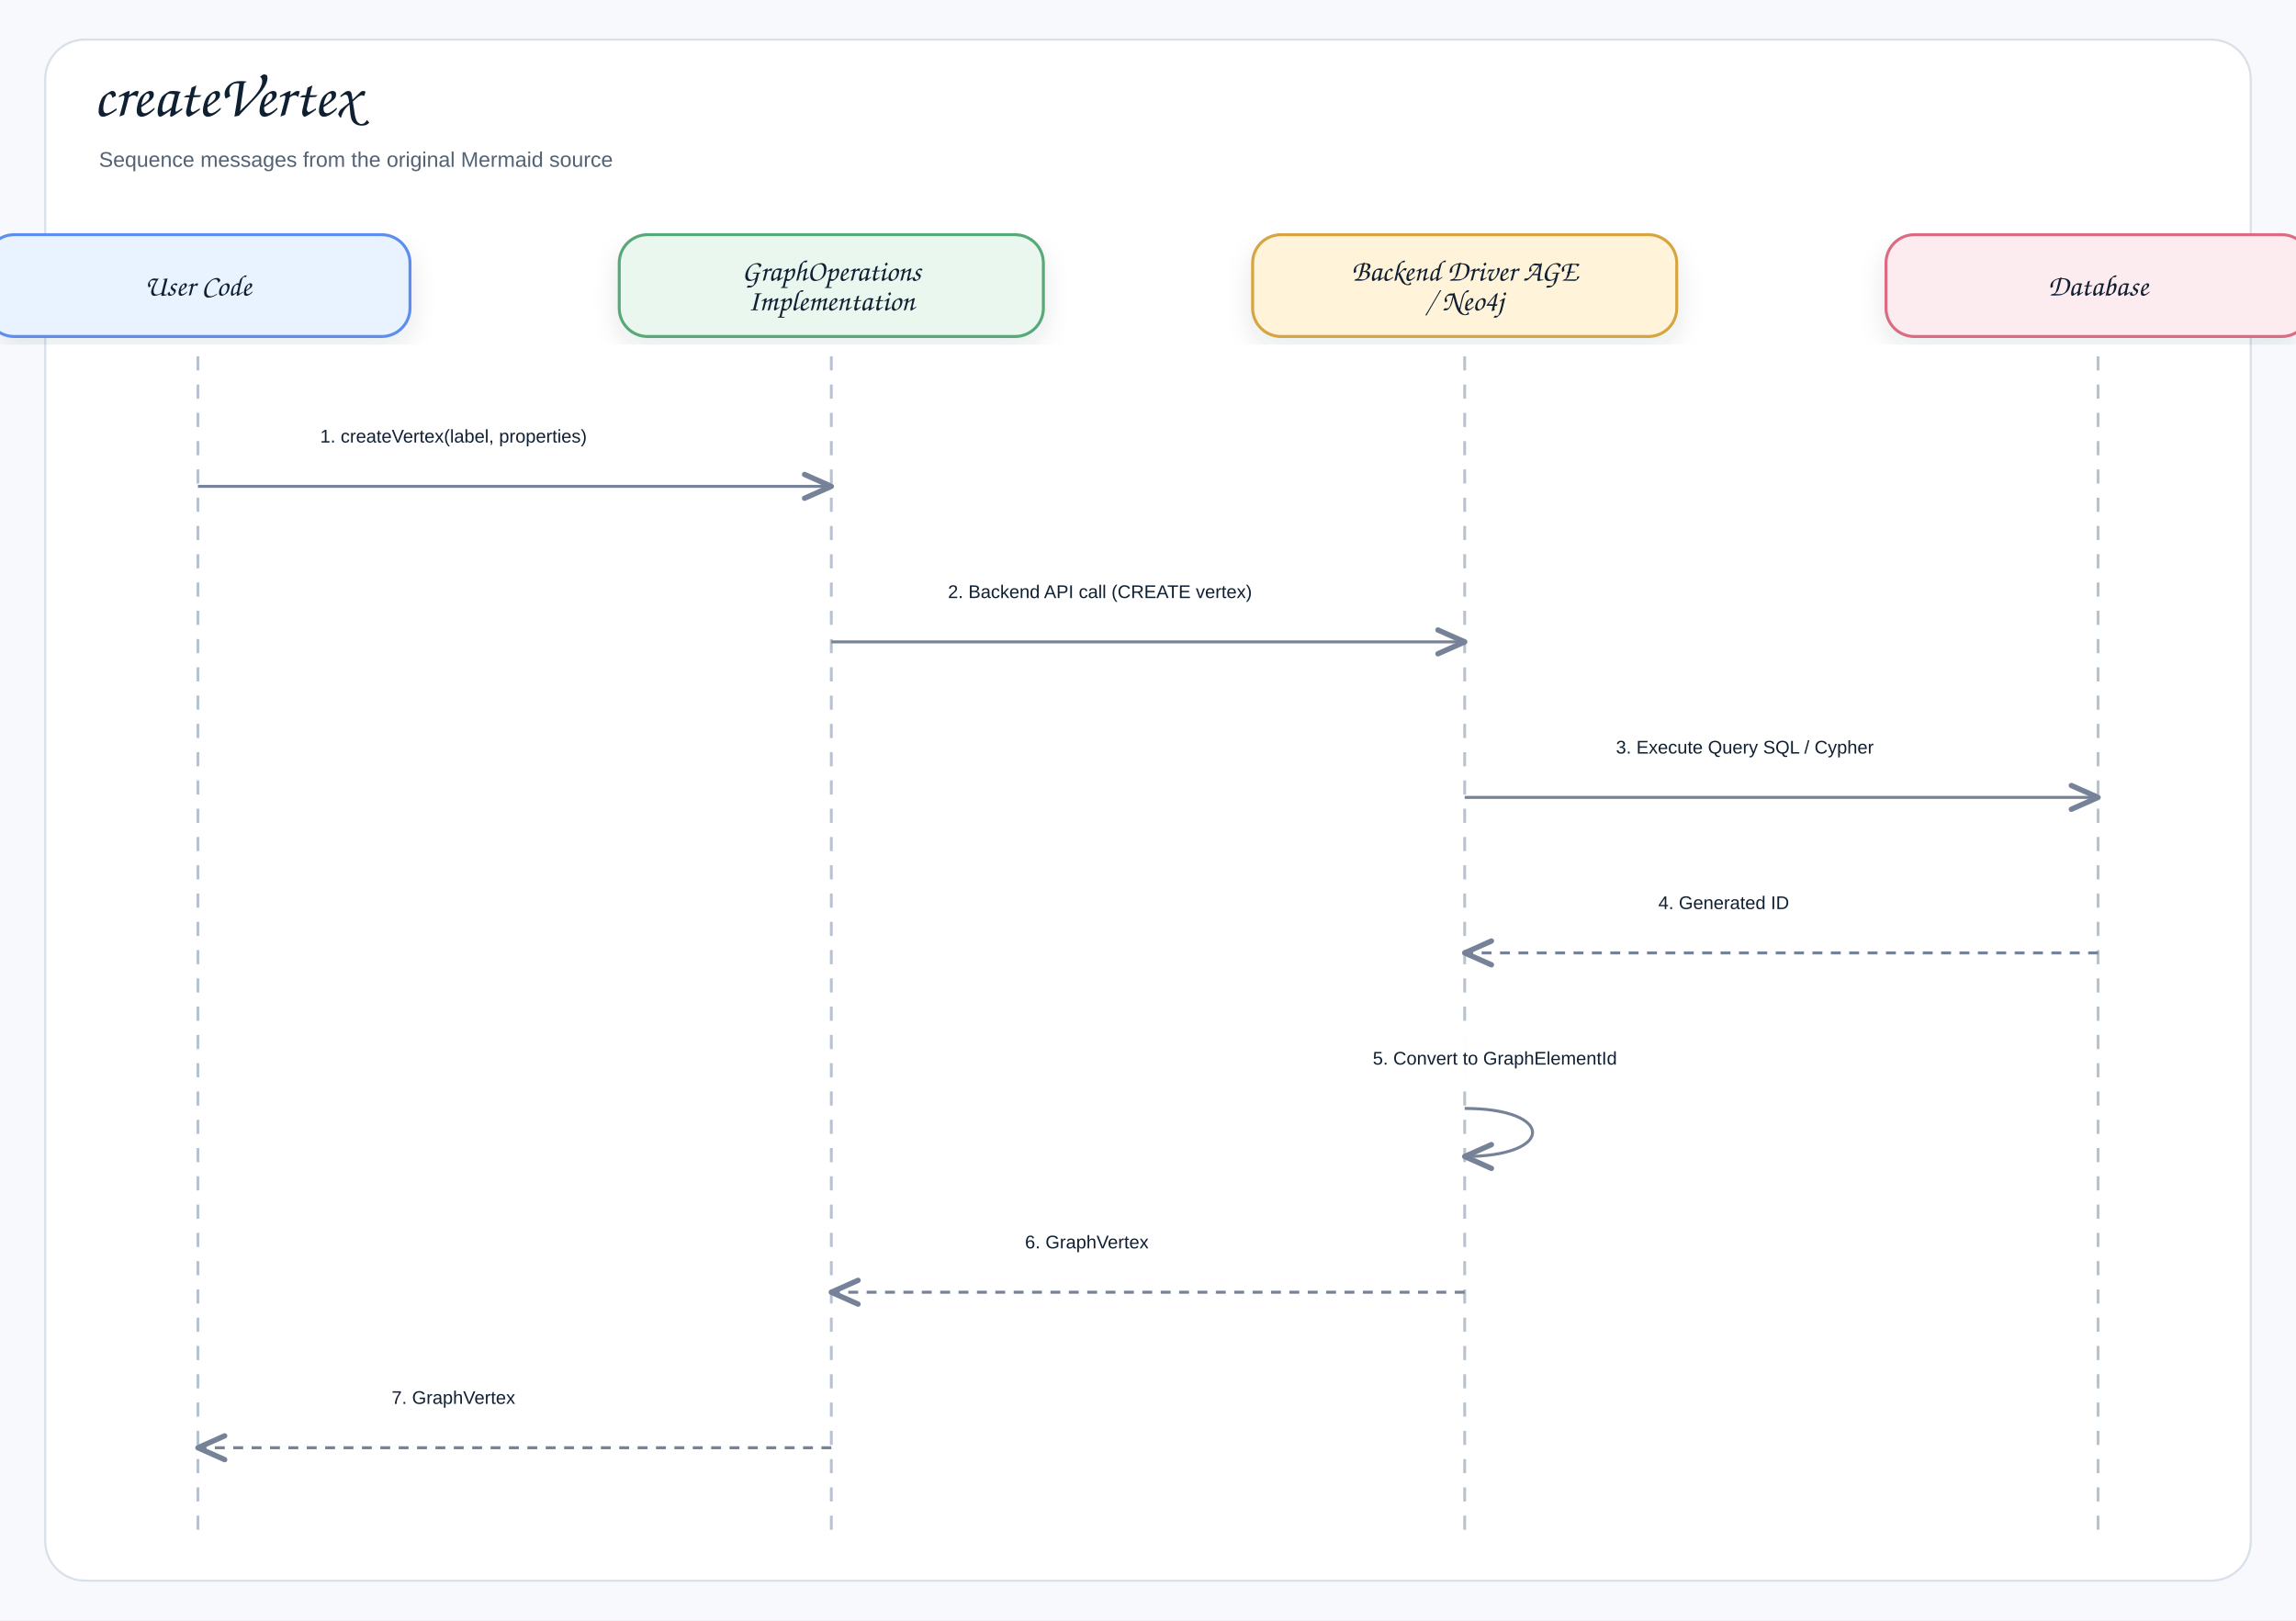
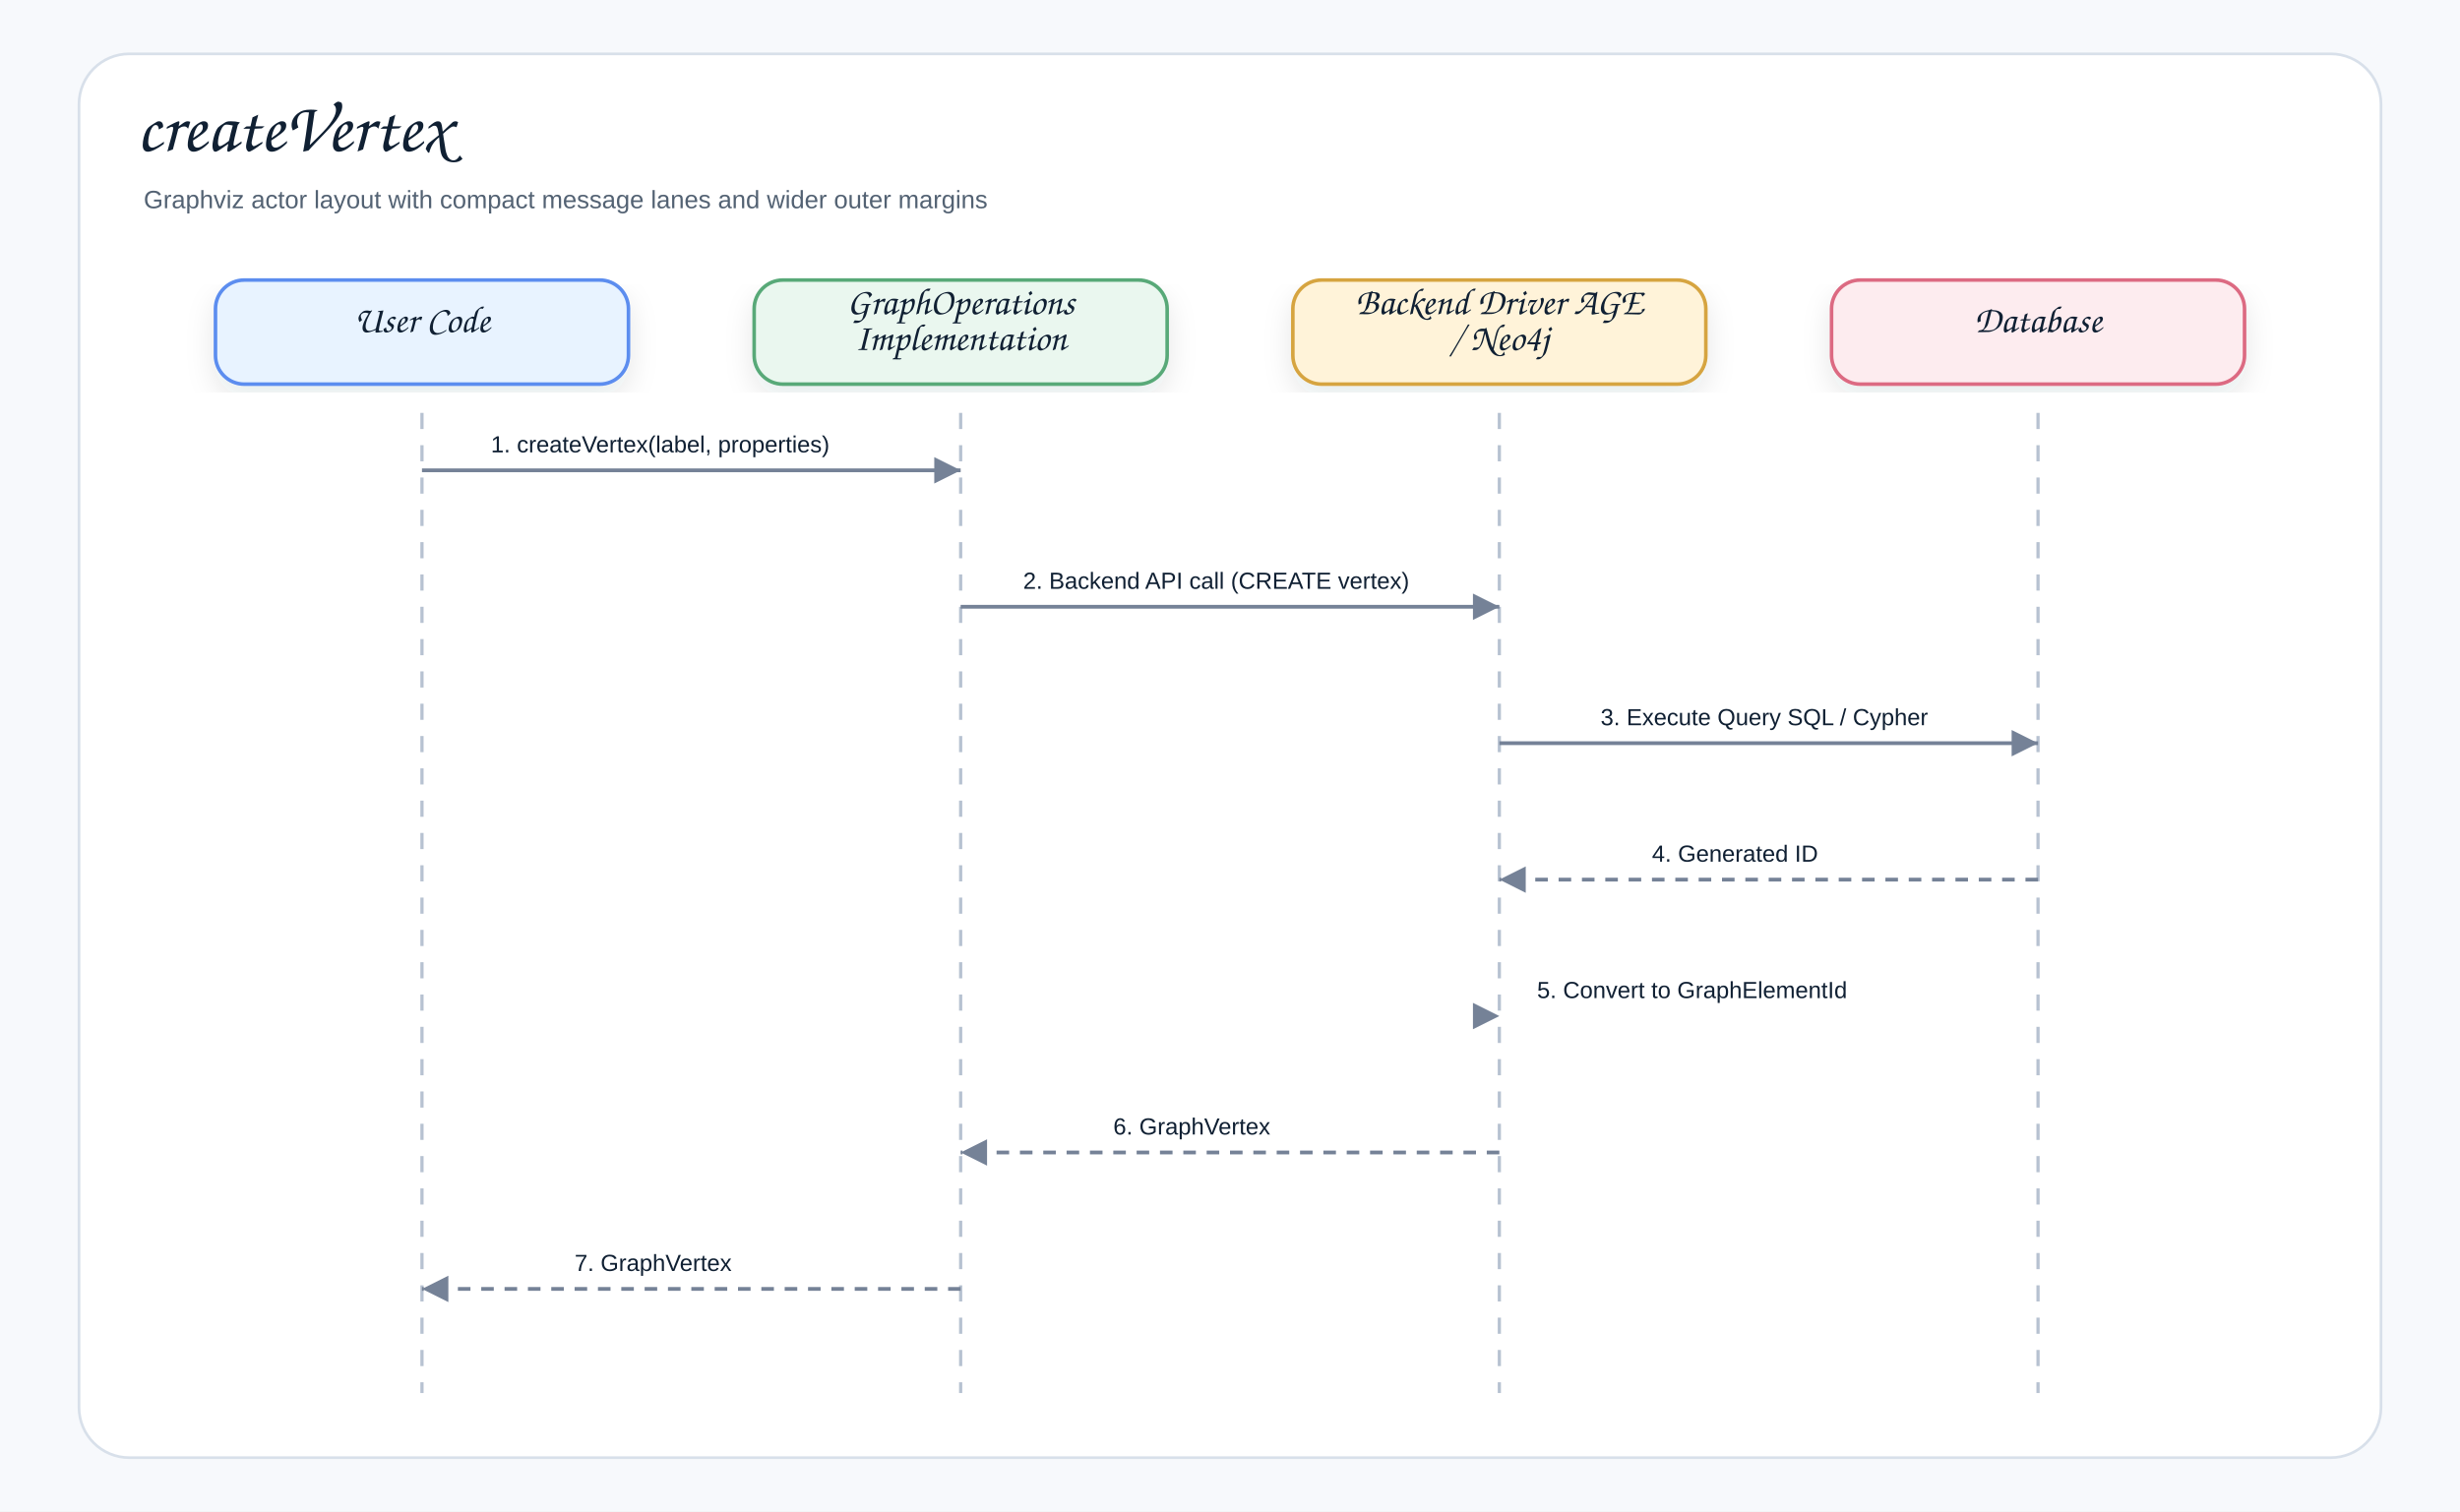
- <svg xmlns="http://www.w3.org/2000/svg" width="1624" height="1146" viewBox="0 0 1624 1146" role="img" aria-label="createVertex">
+ <svg xmlns="http://www.w3.org/2000/svg" width="1370" height="842" viewBox="0 0 1370 842" role="img" aria-label="createVertex">
  <defs>
    <filter id="shadow" x="-8%" y="-8%" width="116%" height="116%">
-       <feDropShadow dx="0" dy="8" stdDeviation="9" flood-color="#1f2937" flood-opacity="0.10" />
+       <feDropShadow dx="0" dy="7" stdDeviation="8" flood-color="#1f2937" flood-opacity="0.10" />
    </filter>
-     <marker id="openArrow" markerWidth="12" markerHeight="10" refX="10" refY="5" orient="auto" markerUnits="strokeWidth">
-       <path d="M 1 1 L 10 5 L 1 9" fill="none" stroke="#758297" stroke-width="1.8" stroke-linecap="round" stroke-linejoin="round" />
-     </marker>
-     <marker id="inherit" markerWidth="14" markerHeight="12" refX="12" refY="6" orient="auto" markerUnits="strokeWidth">
-       <path d="M 0 1 L 12 6 L 0 11 Z" fill="#ffffff" stroke="#758297" stroke-width="1.8" />
+     <marker id="arrow" markerWidth="9" markerHeight="9" refX="8" refY="4.5" orient="auto" markerUnits="strokeWidth">
+       <path d="M1,1 L8,4.5 L1,8 Z" fill="#758297" />
    </marker>
    <style>
    .canvas{fill:#f7f9fc}.frame{fill:#fff;stroke:#d8e0ea;stroke-width:1.5}
-     .title{font-family:"Architects Daughter","Comic Sans MS","Comic Sans",cursive;font-size:43px;font-weight:400;fill:#102033}
-     .subtitle{font-family:"Comic Sans MS","Comic Sans","Comic Neue",Arial,sans-serif;font-size:15px;font-weight:400;fill:#536273}
-     .label{font-family:"Architects Daughter","Comic Sans MS","Comic Sans",cursive;font-size:25px;font-weight:400;fill:#102033}
-     .smallLabel{font-family:"Architects Daughter","Comic Sans MS","Comic Sans",cursive;font-size:21px;font-weight:400;fill:#102033}
-     .mono{font-family:"Comic Sans MS","Comic Sans","Comic Neue",Arial,sans-serif;font-size:12px;font-weight:400;fill:#102033}
+     .title{font-family:"Architects Daughter","Comic Sans MS","Comic Sans",cursive;font-size:40px;font-weight:400;fill:#102033}
+     .subtitle{font-family:"Comic Sans MS","Comic Sans","Comic Neue",Arial,sans-serif;font-size:14px;font-weight:400;fill:#536273}
+     .label{font-family:"Architects Daughter","Comic Sans MS","Comic Sans",cursive;font-size:21px;font-weight:400;fill:#102033}
    .small{font-family:"Comic Sans MS","Comic Sans","Comic Neue",Arial,sans-serif;font-size:12px;font-weight:400;fill:#536273}
    .strong{font-family:"Comic Sans MS","Comic Sans","Comic Neue",Arial,sans-serif;font-size:13px;font-weight:400;fill:#102033}
-     .card{stroke-width:2.1;filter:url(#shadow)}.compartment{stroke-width:1.5;fill:none}
-     .line{stroke:#758297;stroke-width:2.1;fill:none;marker-end:url(#openArrow)}
-     .plainLine{stroke:#758297;stroke-width:2.1;fill:none}
-     .dashed{stroke:#758297;stroke-width:2.1;stroke-dasharray:7 6;fill:none;marker-end:url(#openArrow)}
-     .inheritLine{stroke:#758297;stroke-width:2.2;fill:none;marker-end:url(#inherit)}
-     .implLine{stroke:#758297;stroke-width:2.2;stroke-dasharray:8 7;fill:none;marker-end:url(#inherit)}
+     .card{stroke-width:2.0;filter:url(#shadow)}
+     .line{stroke:#758297;stroke-width:2.1;fill:none;marker-end:url(#arrow)}
+     .dashed{stroke:#758297;stroke-width:2.1;stroke-dasharray:7 6;fill:none;marker-end:url(#arrow)}
+     .lifeline{stroke:#b7c2d1;stroke-width:1.8;stroke-dasharray:9 9}
  </style>
  </defs>
-   <rect class="canvas" width="1624" height="1146" />
-   <rect class="frame" x="32" y="28" width="1560" height="1090" rx="28" />
-   <text class="title" x="66" y="82">createVertex</text>
-   <text class="subtitle" x="70" y="118">Sequence messages from the original Mermaid source</text>
-   <rect class="card" x="-10" y="166" width="300" height="72" rx="20" fill="#E8F3FF" stroke="#5B8DEF" />
-   <text class="smallLabel" x="140" y="209" text-anchor="middle">User Code</text>
-   <line class="lifeline" x1="140" y1="252" x2="140" y2="1086" stroke="#b7c2d1" stroke-width="2" stroke-dasharray="10 10" />
-   <rect class="card" x="438" y="166" width="300" height="72" rx="20" fill="#EAF7EF" stroke="#58A978" />
-   <text class="smallLabel" x="588" y="198.5" text-anchor="middle">GraphOperations</text>
-   <text class="smallLabel" x="588" y="219.5" text-anchor="middle">Implementation</text>
-   <line class="lifeline" x1="588" y1="252" x2="588" y2="1086" stroke="#b7c2d1" stroke-width="2" stroke-dasharray="10 10" />
-   <rect class="card" x="886" y="166" width="300" height="72" rx="20" fill="#FFF3D9" stroke="#D6A441" />
-   <text class="smallLabel" x="1036" y="198.5" text-anchor="middle">Backend Driver AGE</text>
-   <text class="smallLabel" x="1036" y="219.5" text-anchor="middle">/ Neo4j</text>
-   <line class="lifeline" x1="1036" y1="252" x2="1036" y2="1086" stroke="#b7c2d1" stroke-width="2" stroke-dasharray="10 10" />
-   <rect class="card" x="1334" y="166" width="300" height="72" rx="20" fill="#FDECEF" stroke="#DC6B82" />
-   <text class="smallLabel" x="1484" y="209" text-anchor="middle">Database</text>
-   <line class="lifeline" x1="1484" y1="252" x2="1484" y2="1086" stroke="#b7c2d1" stroke-width="2" stroke-dasharray="10 10" />
-   <rect x="208.5" y="286" width="311" height="40" rx="12" fill="#ffffff" opacity="0.97" />
-   <text class="strong" x="226.5" y="313" text-anchor="start">1. createVertex(label, properties)</text>
-   <path class="line" d="M140 344 L588 344" />
-   <rect x="652.5" y="396" width="319" height="40" rx="12" fill="#ffffff" opacity="0.97" />
-   <text class="strong" x="670.5" y="423" text-anchor="start">2. Backend API call (CREATE vertex)</text>
-   <path class="line" d="M588 454 L1036 454" />
-   <rect x="1125" y="506" width="270" height="40" rx="12" fill="#ffffff" opacity="0.97" />
-   <text class="strong" x="1143" y="533" text-anchor="start">3. Execute Query SQL / Cypher</text>
-   <path class="line" d="M1036 564 L1484 564" />
-   <rect x="1155" y="616" width="210" height="40" rx="12" fill="#ffffff" opacity="0.97" />
-   <text class="strong" x="1173" y="643" text-anchor="start">4. Generated ID</text>
-   <path class="dashed" d="M1484 674 L1036 674" />
-   <rect x="953" y="726" width="262" height="40" rx="12" fill="#ffffff" opacity="0.97" />
-   <text class="strong" x="971" y="753" text-anchor="start">5. Convert to GraphElementId</text>
-   <path class="line" d="M1036 784 C1100 784 1100 818 1036 818" />
-   <rect x="707" y="856" width="210" height="40" rx="12" fill="#ffffff" opacity="0.97" />
-   <text class="strong" x="725" y="883" text-anchor="start">6. GraphVertex</text>
-   <path class="dashed" d="M1036 914 L588 914" />
-   <rect x="259" y="966" width="210" height="40" rx="12" fill="#ffffff" opacity="0.97" />
-   <text class="strong" x="277" y="993" text-anchor="start">7. GraphVertex</text>
-   <path class="dashed" d="M588 1024 L140 1024" />
+   <rect class="canvas" width="1370" height="842" />
+   <rect class="frame" x="44" y="30" width="1282" height="782" rx="28" />
+   <text class="title" x="76" y="84">createVertex</text>
+   <text class="subtitle" x="80" y="116">Graphviz actor layout with compact message lanes and wider outer margins</text>
+   <rect class="card" x="120.0" y="156" width="230" height="58" rx="16" fill="#E8F3FF" stroke="#5B8DEF" />
+   <text class="label" x="235.0" y="185.0" text-anchor="middle">User Code</text>
+   <line class="lifeline" x1="235.0" y1="230" x2="235.0" y2="776" />
+   <rect class="card" x="420.0" y="156" width="230" height="58" rx="16" fill="#EAF7EF" stroke="#58A978" />
+   <text class="label" x="535.0" y="175.0" text-anchor="middle">GraphOperations</text>
+   <text class="label" x="535.0" y="195.0" text-anchor="middle">Implementation</text>
+   <line class="lifeline" x1="535.0" y1="230" x2="535.0" y2="776" />
+   <rect class="card" x="720.0" y="156" width="230" height="58" rx="16" fill="#FFF3D9" stroke="#D6A441" />
+   <text class="label" x="835.0" y="175.0" text-anchor="middle">Backend Driver AGE</text>
+   <text class="label" x="835.0" y="195.0" text-anchor="middle">/ Neo4j</text>
+   <line class="lifeline" x1="835.0" y1="230" x2="835.0" y2="776" />
+   <rect class="card" x="1020.0" y="156" width="230" height="58" rx="16" fill="#FDECEF" stroke="#DC6B82" />
+   <text class="label" x="1135.0" y="185.0" text-anchor="middle">Database</text>
+   <line class="lifeline" x1="1135.0" y1="230" x2="1135.0" y2="776" />
+   <rect x="263.4" y="232.0" width="243.2" height="30" rx="10" fill="#ffffff" opacity="0.96" />
+   <text class="strong" x="273.4" y="252.0">1. createVertex(label, properties)</text>
+   <path class="line" d="M235.0 262.0 L535.0 262.0" />
+   <rect x="559.8" y="308.0" width="250.4" height="30" rx="10" fill="#ffffff" opacity="0.96" />
+   <text class="strong" x="569.8" y="328.0">2. Backend API call (CREATE vertex)</text>
+   <path class="line" d="M535.0 338.0 L835.0 338.0" />
+   <rect x="881.4" y="384.0" width="207.2" height="30" rx="10" fill="#ffffff" opacity="0.96" />
+   <text class="strong" x="891.4" y="404.0">3. Execute Query SQL / Cypher</text>
+   <path class="line" d="M835.0 414.0 L1135.0 414.0" />
+   <rect x="910.0" y="460.0" width="150.0" height="30" rx="10" fill="#ffffff" opacity="0.96" />
+   <text class="strong" x="920.0" y="480.0">4. Generated ID</text>
+   <path class="dashed" d="M1135.0 490.0 L835.0 490.0" />
+   <rect x="846.0" y="536.0" width="-22.0" height="30" rx="10" fill="#ffffff" opacity="0.96" />
+   <text class="strong" x="856.0" y="556.0">5. Convert to GraphElementId</text>
+   <path class="line" d="M835.0 566.0 L835.0 566.0" />
+   <rect x="610.0" y="612.0" width="150.0" height="30" rx="10" fill="#ffffff" opacity="0.96" />
+   <text class="strong" x="620.0" y="632.0">6. GraphVertex</text>
+   <path class="dashed" d="M835.0 642.0 L535.0 642.0" />
+   <rect x="310.0" y="688.0" width="150.0" height="30" rx="10" fill="#ffffff" opacity="0.96" />
+   <text class="strong" x="320.0" y="708.0">7. GraphVertex</text>
+   <path class="dashed" d="M535.0 718.0 L235.0 718.0" />
</svg>
